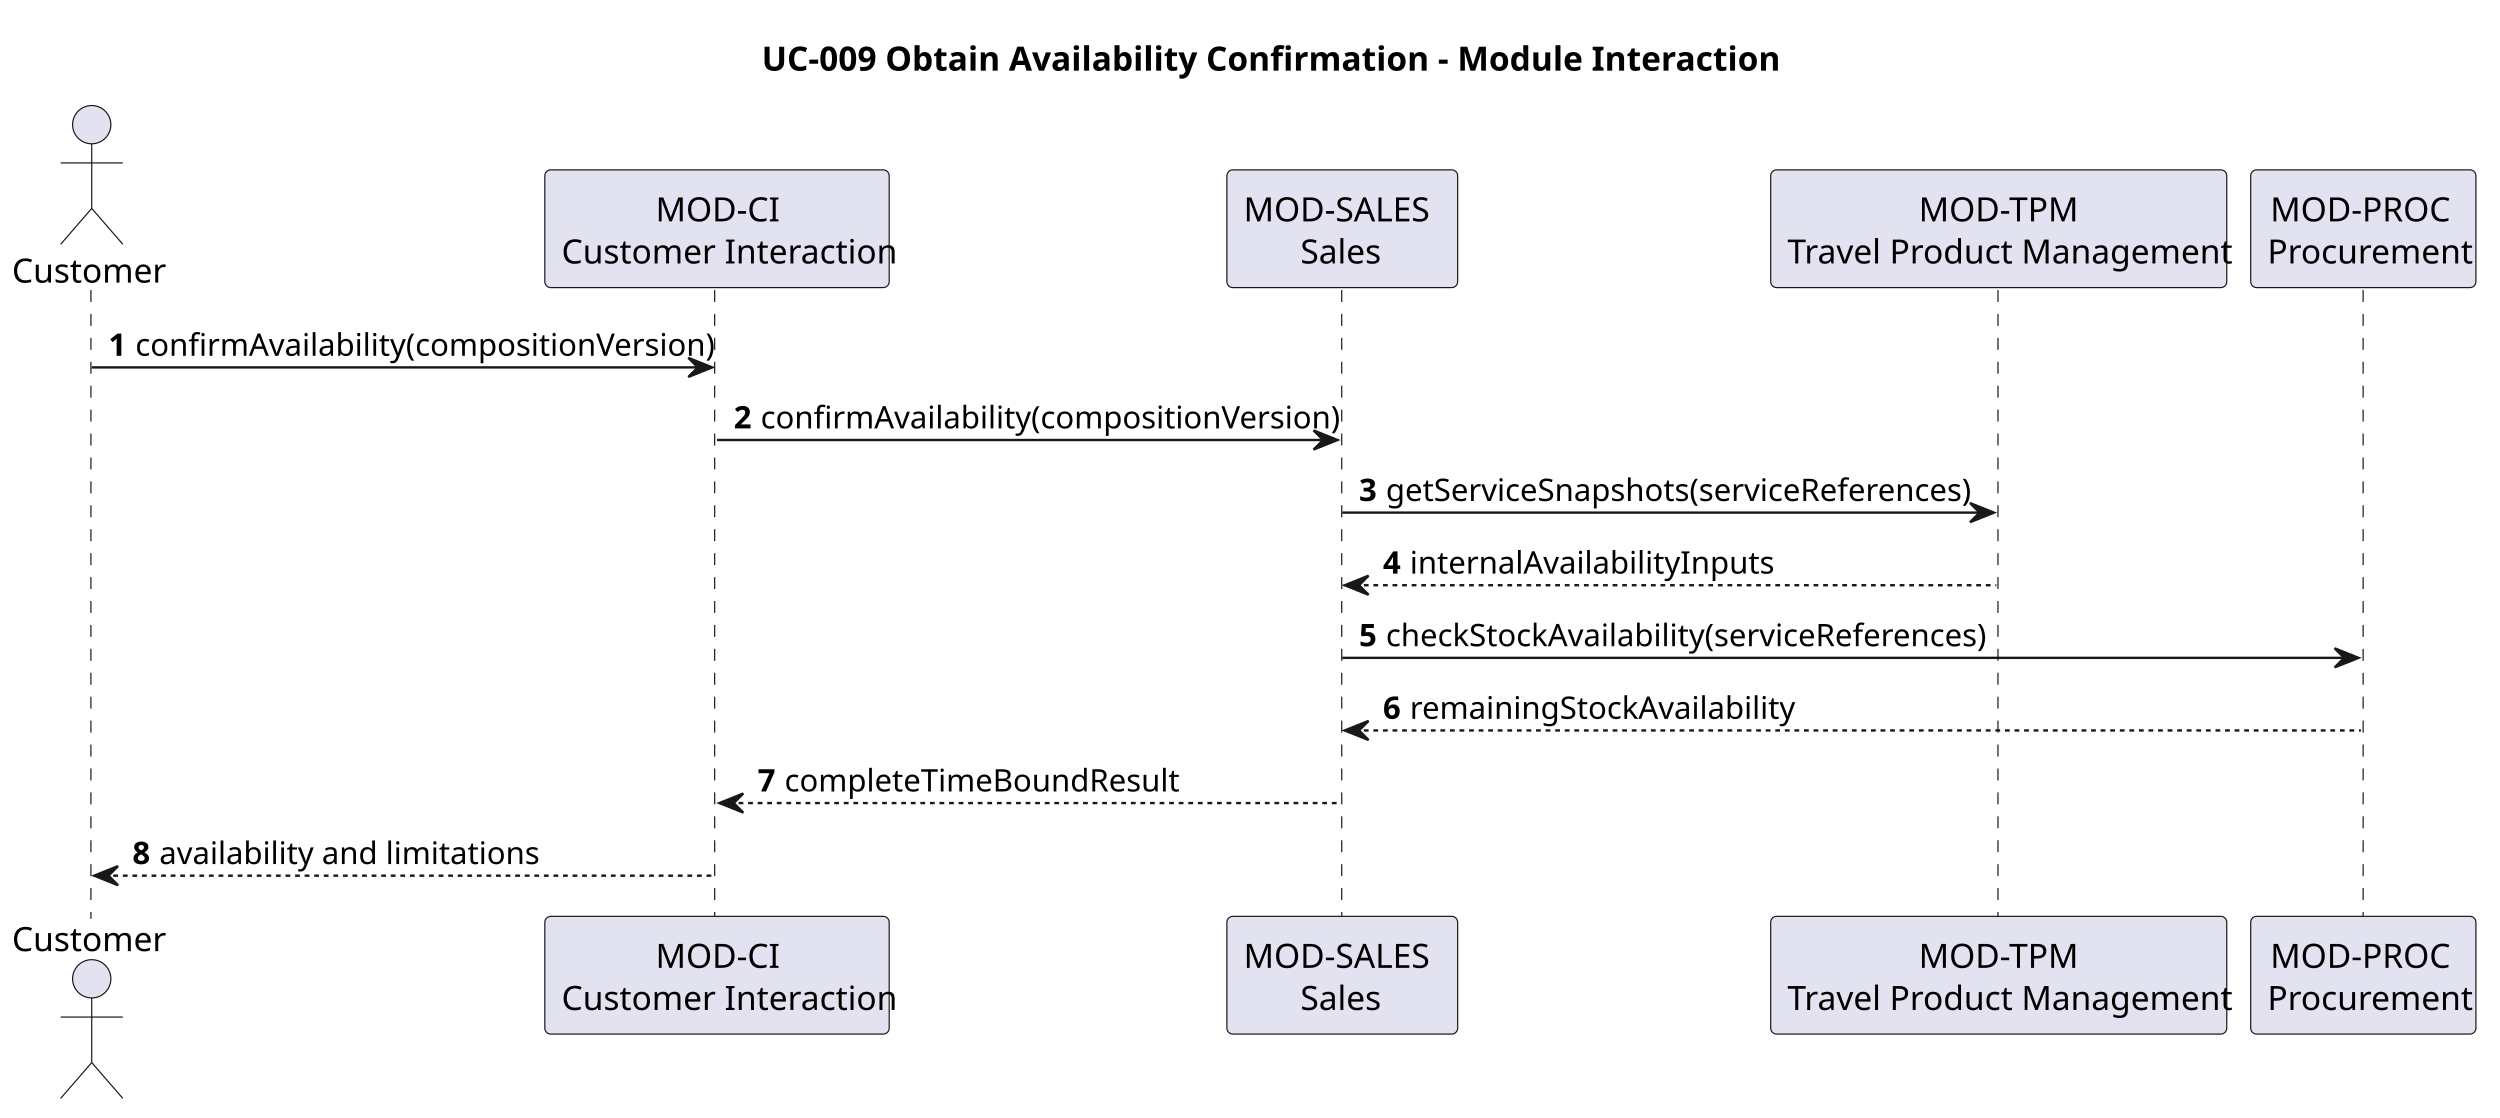
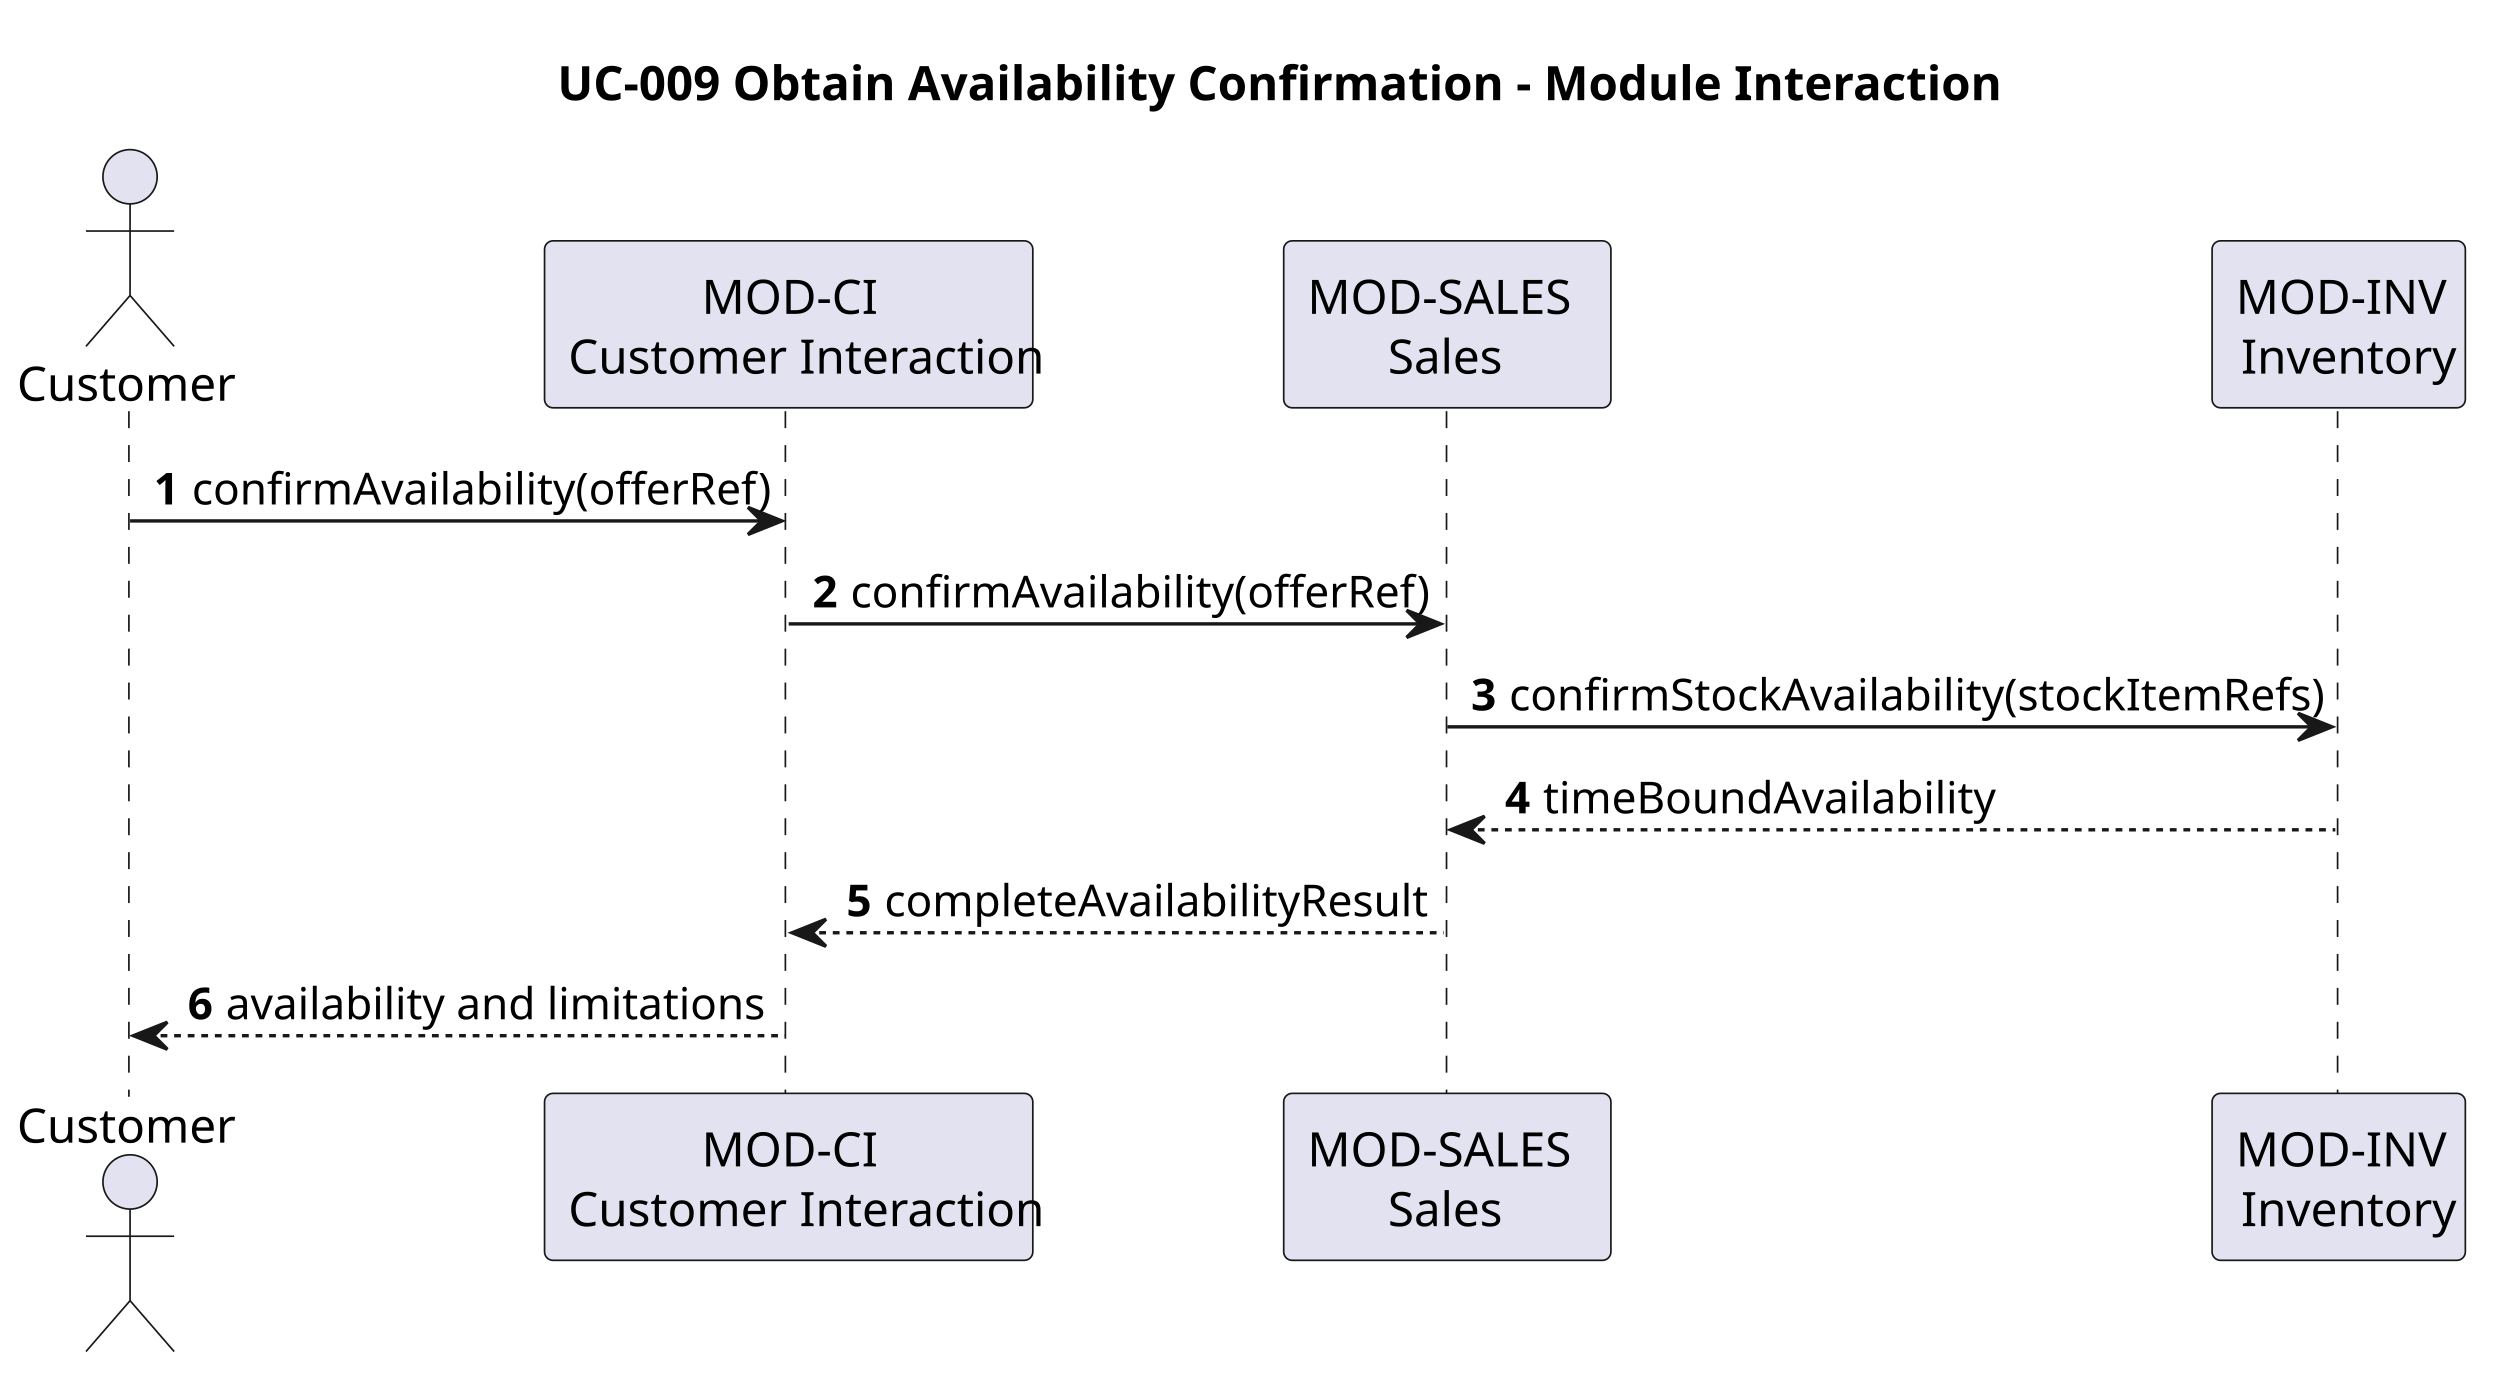
- <svg xmlns="http://www.w3.org/2000/svg" contentStyleType="text/css" data-diagram-type="SEQUENCE" height="467px" preserveAspectRatio="none" style="width:1045px;height:467px;background:#FFFFFF;" version="1.1" viewBox="0 0 1045 467" width="1045px" zoomAndPan="magnify">
+ <svg xmlns="http://www.w3.org/2000/svg" contentStyleType="text/css" data-diagram-type="SEQUENCE" height="406px" preserveAspectRatio="none" style="width:737px;height:406px;background:#FFFFFF;" version="1.1" viewBox="0 0 737 406" width="737px" zoomAndPan="magnify">
  <defs />
  <g>
    <g class="title" data-source-line="1">
-       <text fill="#000000" font-family="sans-serif" font-size="14" font-weight="700" lengthAdjust="spacing" textLength="402.151" x="318.391" y="29.533">UC-009 Obtain Availability Confirmation - Module Interaction</text>
+       <text fill="#000000" font-family="sans-serif" font-size="14" font-weight="700" lengthAdjust="spacing" textLength="402.151" x="164.317" y="29.533">UC-009 Obtain Availability Confirmation - Module Interaction</text>
    </g>
    <g class="participant-lifeline" data-entity-uid="part1" data-qualified-name="Customer" data-source-line="3" id="part1-lifeline">
      <g>
-         <rect fill="#000000" fill-opacity="0" height="262.812" width="8" x="34.341" y="121.219" />
-         <line style="stroke:#181818;stroke-width:0.5;stroke-dasharray:5,5;" x1="38" x2="38" y1="121.219" y2="384.031" />
+         <rect fill="#000000" fill-opacity="0" height="202.109" width="8" x="34.341" y="121.219" />
+         <line style="stroke:#181818;stroke-width:0.5;stroke-dasharray:5,5;" x1="38" x2="38" y1="121.219" y2="323.328" />
      </g>
    </g>
    <g class="participant-lifeline" data-entity-uid="part2" data-qualified-name="CI" data-source-line="4" id="part2-lifeline">
      <g>
-         <rect fill="#000000" fill-opacity="0" height="262.812" width="8" x="295.707" y="121.219" />
-         <line style="stroke:#181818;stroke-width:0.5;stroke-dasharray:5,5;" x1="298.734" x2="298.734" y1="121.219" y2="384.031" />
+         <rect fill="#000000" fill-opacity="0" height="202.109" width="8" x="228.504" y="121.219" />
+         <line style="stroke:#181818;stroke-width:0.5;stroke-dasharray:5,5;" x1="231.532" x2="231.532" y1="121.219" y2="323.328" />
      </g>
    </g>
    <g class="participant-lifeline" data-entity-uid="part3" data-qualified-name="SALES" data-source-line="5" id="part3-lifeline">
      <g>
-         <rect fill="#000000" fill-opacity="0" height="262.812" width="8" x="557.072" y="121.219" />
-         <line style="stroke:#181818;stroke-width:0.5;stroke-dasharray:5,5;" x1="560.841" x2="560.841" y1="121.219" y2="384.031" />
+         <rect fill="#000000" fill-opacity="0" height="202.109" width="8" x="422.666" y="121.219" />
+         <line style="stroke:#181818;stroke-width:0.5;stroke-dasharray:5,5;" x1="426.435" x2="426.435" y1="121.219" y2="323.328" />
      </g>
    </g>
-     <g class="participant-lifeline" data-entity-uid="part4" data-qualified-name="TPM" data-source-line="6" id="part4-lifeline">
+     <g class="participant-lifeline" data-entity-uid="part4" data-qualified-name="INV" data-source-line="6" id="part4-lifeline">
      <g>
-         <rect fill="#000000" fill-opacity="0" height="262.812" width="8" x="831.469" y="121.219" />
-         <line style="stroke:#181818;stroke-width:0.5;stroke-dasharray:5,5;" x1="835.148" x2="835.148" y1="121.219" y2="384.031" />
-       </g>
-     </g>
-     <g class="participant-lifeline" data-entity-uid="part5" data-qualified-name="PROC" data-source-line="7" id="part5-lifeline">
-       <g>
-         <rect fill="#000000" fill-opacity="0" height="262.812" width="8" x="983.861" y="121.219" />
-         <line style="stroke:#181818;stroke-width:0.5;stroke-dasharray:5,5;" x1="987.789" x2="987.789" y1="121.219" y2="384.031" />
+         <rect fill="#000000" fill-opacity="0" height="202.109" width="8" x="685.454" y="121.219" />
+         <line style="stroke:#181818;stroke-width:0.5;stroke-dasharray:5,5;" x1="689.123" x2="689.123" y1="121.219" y2="323.328" />
      </g>
    </g>
    <g class="participant participant-head" data-entity-uid="part1" data-qualified-name="Customer" data-source-line="3" id="part1-head">
      <text fill="#000000" font-family="sans-serif" font-size="14" lengthAdjust="spacing" textLength="60.683" x="5" y="118.143">Customer</text>
      <ellipse cx="38.341" cy="52.109" fill="#E2E2F0" rx="8" ry="8" style="stroke:#181818;stroke-width:0.5;" />
      <path d="M38.341,60.109 L38.341,87.109 M25.341,68.109 L51.341,68.109 M38.341,87.109 L25.341,102.109 M38.341,87.109 L51.341,102.109" fill="none" style="stroke:#181818;stroke-width:0.5;" />
    </g>
    <g class="participant participant-tail" data-entity-uid="part1" data-qualified-name="Customer" data-source-line="3" id="part1-tail">
-       <text fill="#000000" font-family="sans-serif" font-size="14" lengthAdjust="spacing" textLength="60.683" x="5" y="397.565">Customer</text>
-       <ellipse cx="38.341" cy="409.141" fill="#E2E2F0" rx="8" ry="8" style="stroke:#181818;stroke-width:0.5;" />
-       <path d="M38.341,417.141 L38.341,444.141 M25.341,425.141 L51.341,425.141 M38.341,444.141 L25.341,459.141 M38.341,444.141 L51.341,459.141" fill="none" style="stroke:#181818;stroke-width:0.5;" />
+       <text fill="#000000" font-family="sans-serif" font-size="14" lengthAdjust="spacing" textLength="60.683" x="5" y="336.861">Customer</text>
+       <ellipse cx="38.341" cy="348.438" fill="#E2E2F0" rx="8" ry="8" style="stroke:#181818;stroke-width:0.5;" />
+       <path d="M38.341,356.438 L38.341,383.438 M25.341,364.438 L51.341,364.438 M38.341,383.438 L25.341,398.438 M38.341,383.438 L51.341,398.438" fill="none" style="stroke:#181818;stroke-width:0.5;" />
    </g>
    <g class="participant participant-head" data-entity-uid="part2" data-qualified-name="CI" data-source-line="4" id="part2-head">
-       <rect fill="#E2E2F0" height="49.219" rx="2.5" ry="2.5" style="stroke:#181818;stroke-width:0.5;" width="143.944" x="227.734" y="71" />
-       <text fill="#000000" font-family="sans-serif" font-size="14" lengthAdjust="spacing" textLength="51.324" x="274.044" y="92.533">MOD-CI</text>
-       <text fill="#000000" font-family="sans-serif" font-size="14" lengthAdjust="spacing" textLength="129.944" x="234.734" y="110.143">Customer Interaction</text>
+       <rect fill="#E2E2F0" height="49.219" rx="2.5" ry="2.5" style="stroke:#181818;stroke-width:0.5;" width="143.944" x="160.532" y="71" />
+       <text fill="#000000" font-family="sans-serif" font-size="14" lengthAdjust="spacing" textLength="51.324" x="206.842" y="92.533">MOD-CI</text>
+       <text fill="#000000" font-family="sans-serif" font-size="14" lengthAdjust="spacing" textLength="129.944" x="167.532" y="110.143">Customer Interaction</text>
    </g>
    <g class="participant participant-tail" data-entity-uid="part2" data-qualified-name="CI" data-source-line="4" id="part2-tail">
-       <rect fill="#E2E2F0" height="49.219" rx="2.5" ry="2.5" style="stroke:#181818;stroke-width:0.5;" width="143.944" x="227.734" y="383.031" />
-       <text fill="#000000" font-family="sans-serif" font-size="14" lengthAdjust="spacing" textLength="51.324" x="274.044" y="404.565">MOD-CI</text>
-       <text fill="#000000" font-family="sans-serif" font-size="14" lengthAdjust="spacing" textLength="129.944" x="234.734" y="422.174">Customer Interaction</text>
+       <rect fill="#E2E2F0" height="49.219" rx="2.5" ry="2.5" style="stroke:#181818;stroke-width:0.5;" width="143.944" x="160.532" y="322.328" />
+       <text fill="#000000" font-family="sans-serif" font-size="14" lengthAdjust="spacing" textLength="51.324" x="206.842" y="343.861">MOD-CI</text>
+       <text fill="#000000" font-family="sans-serif" font-size="14" lengthAdjust="spacing" textLength="129.944" x="167.532" y="361.471">Customer Interaction</text>
    </g>
    <g class="participant participant-head" data-entity-uid="part3" data-qualified-name="SALES" data-source-line="5" id="part3-head">
-       <rect fill="#E2E2F0" height="49.219" rx="2.5" ry="2.5" style="stroke:#181818;stroke-width:0.5;" width="96.462" x="512.841" y="71" />
-       <text fill="#000000" font-family="sans-serif" font-size="14" lengthAdjust="spacing" textLength="82.462" x="519.841" y="92.533">MOD-SALES</text>
-       <text fill="#000000" font-family="sans-serif" font-size="14" lengthAdjust="spacing" textLength="35.02" x="543.562" y="110.143">Sales</text>
+       <rect fill="#E2E2F0" height="49.219" rx="2.5" ry="2.5" style="stroke:#181818;stroke-width:0.5;" width="96.462" x="378.435" y="71" />
+       <text fill="#000000" font-family="sans-serif" font-size="14" lengthAdjust="spacing" textLength="82.462" x="385.435" y="92.533">MOD-SALES</text>
+       <text fill="#000000" font-family="sans-serif" font-size="14" lengthAdjust="spacing" textLength="35.02" x="409.156" y="110.143">Sales</text>
    </g>
    <g class="participant participant-tail" data-entity-uid="part3" data-qualified-name="SALES" data-source-line="5" id="part3-tail">
-       <rect fill="#E2E2F0" height="49.219" rx="2.5" ry="2.5" style="stroke:#181818;stroke-width:0.5;" width="96.462" x="512.841" y="383.031" />
-       <text fill="#000000" font-family="sans-serif" font-size="14" lengthAdjust="spacing" textLength="82.462" x="519.841" y="404.565">MOD-SALES</text>
-       <text fill="#000000" font-family="sans-serif" font-size="14" lengthAdjust="spacing" textLength="35.02" x="543.562" y="422.174">Sales</text>
+       <rect fill="#E2E2F0" height="49.219" rx="2.5" ry="2.5" style="stroke:#181818;stroke-width:0.5;" width="96.462" x="378.435" y="322.328" />
+       <text fill="#000000" font-family="sans-serif" font-size="14" lengthAdjust="spacing" textLength="82.462" x="385.435" y="343.861">MOD-SALES</text>
+       <text fill="#000000" font-family="sans-serif" font-size="14" lengthAdjust="spacing" textLength="35.02" x="409.156" y="361.471">Sales</text>
    </g>
-     <g class="participant participant-head" data-entity-uid="part4" data-qualified-name="TPM" data-source-line="6" id="part4-head">
-       <rect fill="#E2E2F0" height="49.219" rx="2.5" ry="2.5" style="stroke:#181818;stroke-width:0.5;" width="190.641" x="740.148" y="71" />
-       <text fill="#000000" font-family="sans-serif" font-size="14" lengthAdjust="spacing" textLength="66.876" x="802.031" y="92.533">MOD-TPM</text>
-       <text fill="#000000" font-family="sans-serif" font-size="14" lengthAdjust="spacing" textLength="176.641" x="747.148" y="110.143">Travel Product Management</text>
+     <g class="participant participant-head" data-entity-uid="part4" data-qualified-name="INV" data-source-line="6" id="part4-head">
+       <rect fill="#E2E2F0" height="49.219" rx="2.5" ry="2.5" style="stroke:#181818;stroke-width:0.5;" width="74.662" x="652.123" y="71" />
+       <text fill="#000000" font-family="sans-serif" font-size="14" lengthAdjust="spacing" textLength="60.662" x="659.123" y="92.533">MOD-INV</text>
+       <text fill="#000000" font-family="sans-serif" font-size="14" lengthAdjust="spacing" textLength="57.586" x="660.661" y="110.143">Inventory</text>
    </g>
-     <g class="participant participant-tail" data-entity-uid="part4" data-qualified-name="TPM" data-source-line="6" id="part4-tail">
-       <rect fill="#E2E2F0" height="49.219" rx="2.5" ry="2.5" style="stroke:#181818;stroke-width:0.5;" width="190.641" x="740.148" y="383.031" />
-       <text fill="#000000" font-family="sans-serif" font-size="14" lengthAdjust="spacing" textLength="66.876" x="802.031" y="404.565">MOD-TPM</text>
-       <text fill="#000000" font-family="sans-serif" font-size="14" lengthAdjust="spacing" textLength="176.641" x="747.148" y="422.174">Travel Product Management</text>
+     <g class="participant participant-tail" data-entity-uid="part4" data-qualified-name="INV" data-source-line="6" id="part4-tail">
+       <rect fill="#E2E2F0" height="49.219" rx="2.5" ry="2.5" style="stroke:#181818;stroke-width:0.5;" width="74.662" x="652.123" y="322.328" />
+       <text fill="#000000" font-family="sans-serif" font-size="14" lengthAdjust="spacing" textLength="60.662" x="659.123" y="343.861">MOD-INV</text>
+       <text fill="#000000" font-family="sans-serif" font-size="14" lengthAdjust="spacing" textLength="57.586" x="660.661" y="361.471">Inventory</text>
    </g>
-     <g class="participant participant-head" data-entity-uid="part5" data-qualified-name="PROC" data-source-line="7" id="part5-head">
-       <rect fill="#E2E2F0" height="49.219" rx="2.5" ry="2.5" style="stroke:#181818;stroke-width:0.5;" width="94.144" x="940.789" y="71" />
-       <text fill="#000000" font-family="sans-serif" font-size="14" lengthAdjust="spacing" textLength="77.772" x="948.975" y="92.533">MOD-PROC</text>
-       <text fill="#000000" font-family="sans-serif" font-size="14" lengthAdjust="spacing" textLength="80.144" x="947.789" y="110.143">Procurement</text>
+     <g class="message" data-entity-1="part1" data-entity-2="part2" data-source-line="8" id="msg1">
+       <polygon fill="#181818" points="220.504,149.57,230.504,153.57,220.504,157.57,224.504,153.57" style="stroke:#181818;stroke-width:1;" />
+       <line style="stroke:#181818;stroke-width:1;" x1="38.341" x2="226.504" y1="153.57" y2="153.57" />
+       <text fill="#000000" font-family="sans-serif" font-size="13" font-weight="700" lengthAdjust="spacing" textLength="7.23" x="45.341" y="148.714">1</text>
+       <text fill="#000000" font-family="sans-serif" font-size="13" lengthAdjust="spacing" textLength="158.933" x="56.571" y="148.714">confirmAvailability(offerRef)</text>
    </g>
-     <g class="participant participant-tail" data-entity-uid="part5" data-qualified-name="PROC" data-source-line="7" id="part5-tail">
-       <rect fill="#E2E2F0" height="49.219" rx="2.5" ry="2.5" style="stroke:#181818;stroke-width:0.5;" width="94.144" x="940.789" y="383.031" />
-       <text fill="#000000" font-family="sans-serif" font-size="14" lengthAdjust="spacing" textLength="77.772" x="948.975" y="404.565">MOD-PROC</text>
-       <text fill="#000000" font-family="sans-serif" font-size="14" lengthAdjust="spacing" textLength="80.144" x="947.789" y="422.174">Procurement</text>
+     <g class="message" data-entity-1="part2" data-entity-2="part3" data-source-line="9" id="msg2">
+       <polygon fill="#181818" points="414.666,179.922,424.666,183.922,414.666,187.922,418.666,183.922" style="stroke:#181818;stroke-width:1;" />
+       <line style="stroke:#181818;stroke-width:1;" x1="232.504" x2="420.666" y1="183.922" y2="183.922" />
+       <text fill="#000000" font-family="sans-serif" font-size="13" font-weight="700" lengthAdjust="spacing" textLength="7.23" x="239.504" y="179.065">2</text>
+       <text fill="#000000" font-family="sans-serif" font-size="13" lengthAdjust="spacing" textLength="158.933" x="250.734" y="179.065">confirmAvailability(offerRef)</text>
    </g>
-     <g class="message" data-entity-1="part1" data-entity-2="part2" data-source-line="9" id="msg1">
-       <polygon fill="#181818" points="287.707,149.57,297.707,153.57,287.707,157.57,291.707,153.57" style="stroke:#181818;stroke-width:1;" />
-       <line style="stroke:#181818;stroke-width:1;" x1="38.341" x2="293.707" y1="153.57" y2="153.57" />
-       <text fill="#000000" font-family="sans-serif" font-size="13" font-weight="700" lengthAdjust="spacing" textLength="7.23" x="45.341" y="148.714">1</text>
-       <text fill="#000000" font-family="sans-serif" font-size="13" lengthAdjust="spacing" textLength="226.135" x="56.571" y="148.714">confirmAvailability(compositionVersion)</text>
+     <g class="message" data-entity-1="part3" data-entity-2="part4" data-source-line="10" id="msg3">
+       <polygon fill="#181818" points="677.454,210.273,687.454,214.273,677.454,218.273,681.454,214.273" style="stroke:#181818;stroke-width:1;" />
+       <line style="stroke:#181818;stroke-width:1;" x1="426.666" x2="683.454" y1="214.273" y2="214.273" />
+       <text fill="#000000" font-family="sans-serif" font-size="13" font-weight="700" lengthAdjust="spacing" textLength="7.23" x="433.666" y="209.417">3</text>
+       <text fill="#000000" font-family="sans-serif" font-size="13" lengthAdjust="spacing" textLength="227.557" x="444.897" y="209.417">confirmStockAvailability(stockItemRefs)</text>
    </g>
-     <g class="message" data-entity-1="part2" data-entity-2="part3" data-source-line="10" id="msg2">
-       <polygon fill="#181818" points="549.072,179.922,559.072,183.922,549.072,187.922,553.072,183.922" style="stroke:#181818;stroke-width:1;" />
-       <line style="stroke:#181818;stroke-width:1;" x1="299.707" x2="555.072" y1="183.922" y2="183.922" />
-       <text fill="#000000" font-family="sans-serif" font-size="13" font-weight="700" lengthAdjust="spacing" textLength="7.23" x="306.707" y="179.065">2</text>
-       <text fill="#000000" font-family="sans-serif" font-size="13" lengthAdjust="spacing" textLength="226.135" x="317.937" y="179.065">confirmAvailability(compositionVersion)</text>
+     <g class="message" data-entity-1="part4" data-entity-2="part3" data-source-line="11" id="msg4">
+       <polygon fill="#181818" points="437.666,240.625,427.666,244.625,437.666,248.625,433.666,244.625" style="stroke:#181818;stroke-width:1;" />
+       <line style="stroke:#181818;stroke-width:1;stroke-dasharray:2,2;" x1="431.666" x2="688.454" y1="244.625" y2="244.625" />
+       <text fill="#000000" font-family="sans-serif" font-size="13" font-weight="700" lengthAdjust="spacing" textLength="7.23" x="443.666" y="239.769">4</text>
+       <text fill="#000000" font-family="sans-serif" font-size="13" lengthAdjust="spacing" textLength="123.564" x="454.897" y="239.769">timeBoundAvailability</text>
    </g>
-     <g class="message" data-entity-1="part3" data-entity-2="part4" data-source-line="11" id="msg3">
-       <polygon fill="#181818" points="823.469,210.273,833.469,214.273,823.469,218.273,827.469,214.273" style="stroke:#181818;stroke-width:1;" />
-       <line style="stroke:#181818;stroke-width:1;" x1="561.072" x2="829.469" y1="214.273" y2="214.273" />
-       <text fill="#000000" font-family="sans-serif" font-size="13" font-weight="700" lengthAdjust="spacing" textLength="7.23" x="568.072" y="209.417">3</text>
-       <text fill="#000000" font-family="sans-serif" font-size="13" lengthAdjust="spacing" textLength="239.167" x="579.302" y="209.417">getServiceSnapshots(serviceReferences)</text>
+     <g class="message" data-entity-1="part3" data-entity-2="part2" data-source-line="12" id="msg5">
+       <polygon fill="#181818" points="243.504,270.977,233.504,274.977,243.504,278.977,239.504,274.977" style="stroke:#181818;stroke-width:1;" />
+       <line style="stroke:#181818;stroke-width:1;stroke-dasharray:2,2;" x1="237.504" x2="425.666" y1="274.977" y2="274.977" />
+       <text fill="#000000" font-family="sans-serif" font-size="13" font-weight="700" lengthAdjust="spacing" textLength="7.23" x="249.504" y="270.12">5</text>
+       <text fill="#000000" font-family="sans-serif" font-size="13" lengthAdjust="spacing" textLength="151.011" x="260.734" y="270.12">completeAvailabilityResult</text>
    </g>
-     <g class="message" data-entity-1="part4" data-entity-2="part3" data-source-line="12" id="msg4">
-       <polygon fill="#181818" points="572.072,240.625,562.072,244.625,572.072,248.625,568.072,244.625" style="stroke:#181818;stroke-width:1;" />
-       <line style="stroke:#181818;stroke-width:1;stroke-dasharray:2,2;" x1="566.072" x2="834.469" y1="244.625" y2="244.625" />
-       <text fill="#000000" font-family="sans-serif" font-size="13" font-weight="700" lengthAdjust="spacing" textLength="7.23" x="578.072" y="239.769">4</text>
-       <text fill="#000000" font-family="sans-serif" font-size="13" lengthAdjust="spacing" textLength="139.464" x="589.302" y="239.769">internalAvailabilityInputs</text>
-     </g>
-     <g class="message" data-entity-1="part3" data-entity-2="part5" data-source-line="13" id="msg5">
-       <polygon fill="#181818" points="975.861,270.977,985.861,274.977,975.861,278.977,979.861,274.977" style="stroke:#181818;stroke-width:1;" />
-       <line style="stroke:#181818;stroke-width:1;" x1="561.072" x2="981.861" y1="274.977" y2="274.977" />
-       <text fill="#000000" font-family="sans-serif" font-size="13" font-weight="700" lengthAdjust="spacing" textLength="7.23" x="568.072" y="270.12">5</text>
-       <text fill="#000000" font-family="sans-serif" font-size="13" lengthAdjust="spacing" textLength="244.201" x="579.302" y="270.12">checkStockAvailability(serviceReferences)</text>
-     </g>
-     <g class="message" data-entity-1="part5" data-entity-2="part3" data-source-line="14" id="msg6">
-       <polygon fill="#181818" points="572.072,301.328,562.072,305.328,572.072,309.328,568.072,305.328" style="stroke:#181818;stroke-width:1;" />
-       <line style="stroke:#181818;stroke-width:1;stroke-dasharray:2,2;" x1="566.072" x2="986.861" y1="305.328" y2="305.328" />
-       <text fill="#000000" font-family="sans-serif" font-size="13" font-weight="700" lengthAdjust="spacing" textLength="7.23" x="578.072" y="300.472">6</text>
-       <text fill="#000000" font-family="sans-serif" font-size="13" lengthAdjust="spacing" textLength="151.011" x="589.302" y="300.472">remainingStockAvailability</text>
-     </g>
-     <g class="message" data-entity-1="part3" data-entity-2="part2" data-source-line="15" id="msg7">
-       <polygon fill="#181818" points="310.707,331.68,300.707,335.68,310.707,339.68,306.707,335.68" style="stroke:#181818;stroke-width:1;" />
-       <line style="stroke:#181818;stroke-width:1;stroke-dasharray:2,2;" x1="304.707" x2="560.072" y1="335.68" y2="335.68" />
-       <text fill="#000000" font-family="sans-serif" font-size="13" font-weight="700" lengthAdjust="spacing" textLength="7.23" x="316.707" y="330.823">7</text>
-       <text fill="#000000" font-family="sans-serif" font-size="13" lengthAdjust="spacing" textLength="156.076" x="327.937" y="330.823">completeTimeBoundResult</text>
-     </g>
-     <g class="message" data-entity-1="part2" data-entity-2="part1" data-source-line="16" id="msg8">
-       <polygon fill="#181818" points="49.341,362.031,39.341,366.031,49.341,370.031,45.341,366.031" style="stroke:#181818;stroke-width:1;" />
-       <line style="stroke:#181818;stroke-width:1;stroke-dasharray:2,2;" x1="43.341" x2="298.707" y1="366.031" y2="366.031" />
-       <text fill="#000000" font-family="sans-serif" font-size="13" font-weight="700" lengthAdjust="spacing" textLength="7.23" x="55.341" y="361.175">8</text>
-       <text fill="#000000" font-family="sans-serif" font-size="13" lengthAdjust="spacing" textLength="146.682" x="66.571" y="361.175">availability and limitations</text>
+     <g class="message" data-entity-1="part2" data-entity-2="part1" data-source-line="13" id="msg6">
+       <polygon fill="#181818" points="49.341,301.328,39.341,305.328,49.341,309.328,45.341,305.328" style="stroke:#181818;stroke-width:1;" />
+       <line style="stroke:#181818;stroke-width:1;stroke-dasharray:2,2;" x1="43.341" x2="231.504" y1="305.328" y2="305.328" />
+       <text fill="#000000" font-family="sans-serif" font-size="13" font-weight="700" lengthAdjust="spacing" textLength="7.23" x="55.341" y="300.472">6</text>
+       <text fill="#000000" font-family="sans-serif" font-size="13" lengthAdjust="spacing" textLength="146.682" x="66.571" y="300.472">availability and limitations</text>
    </g>
  </g>
</svg>
